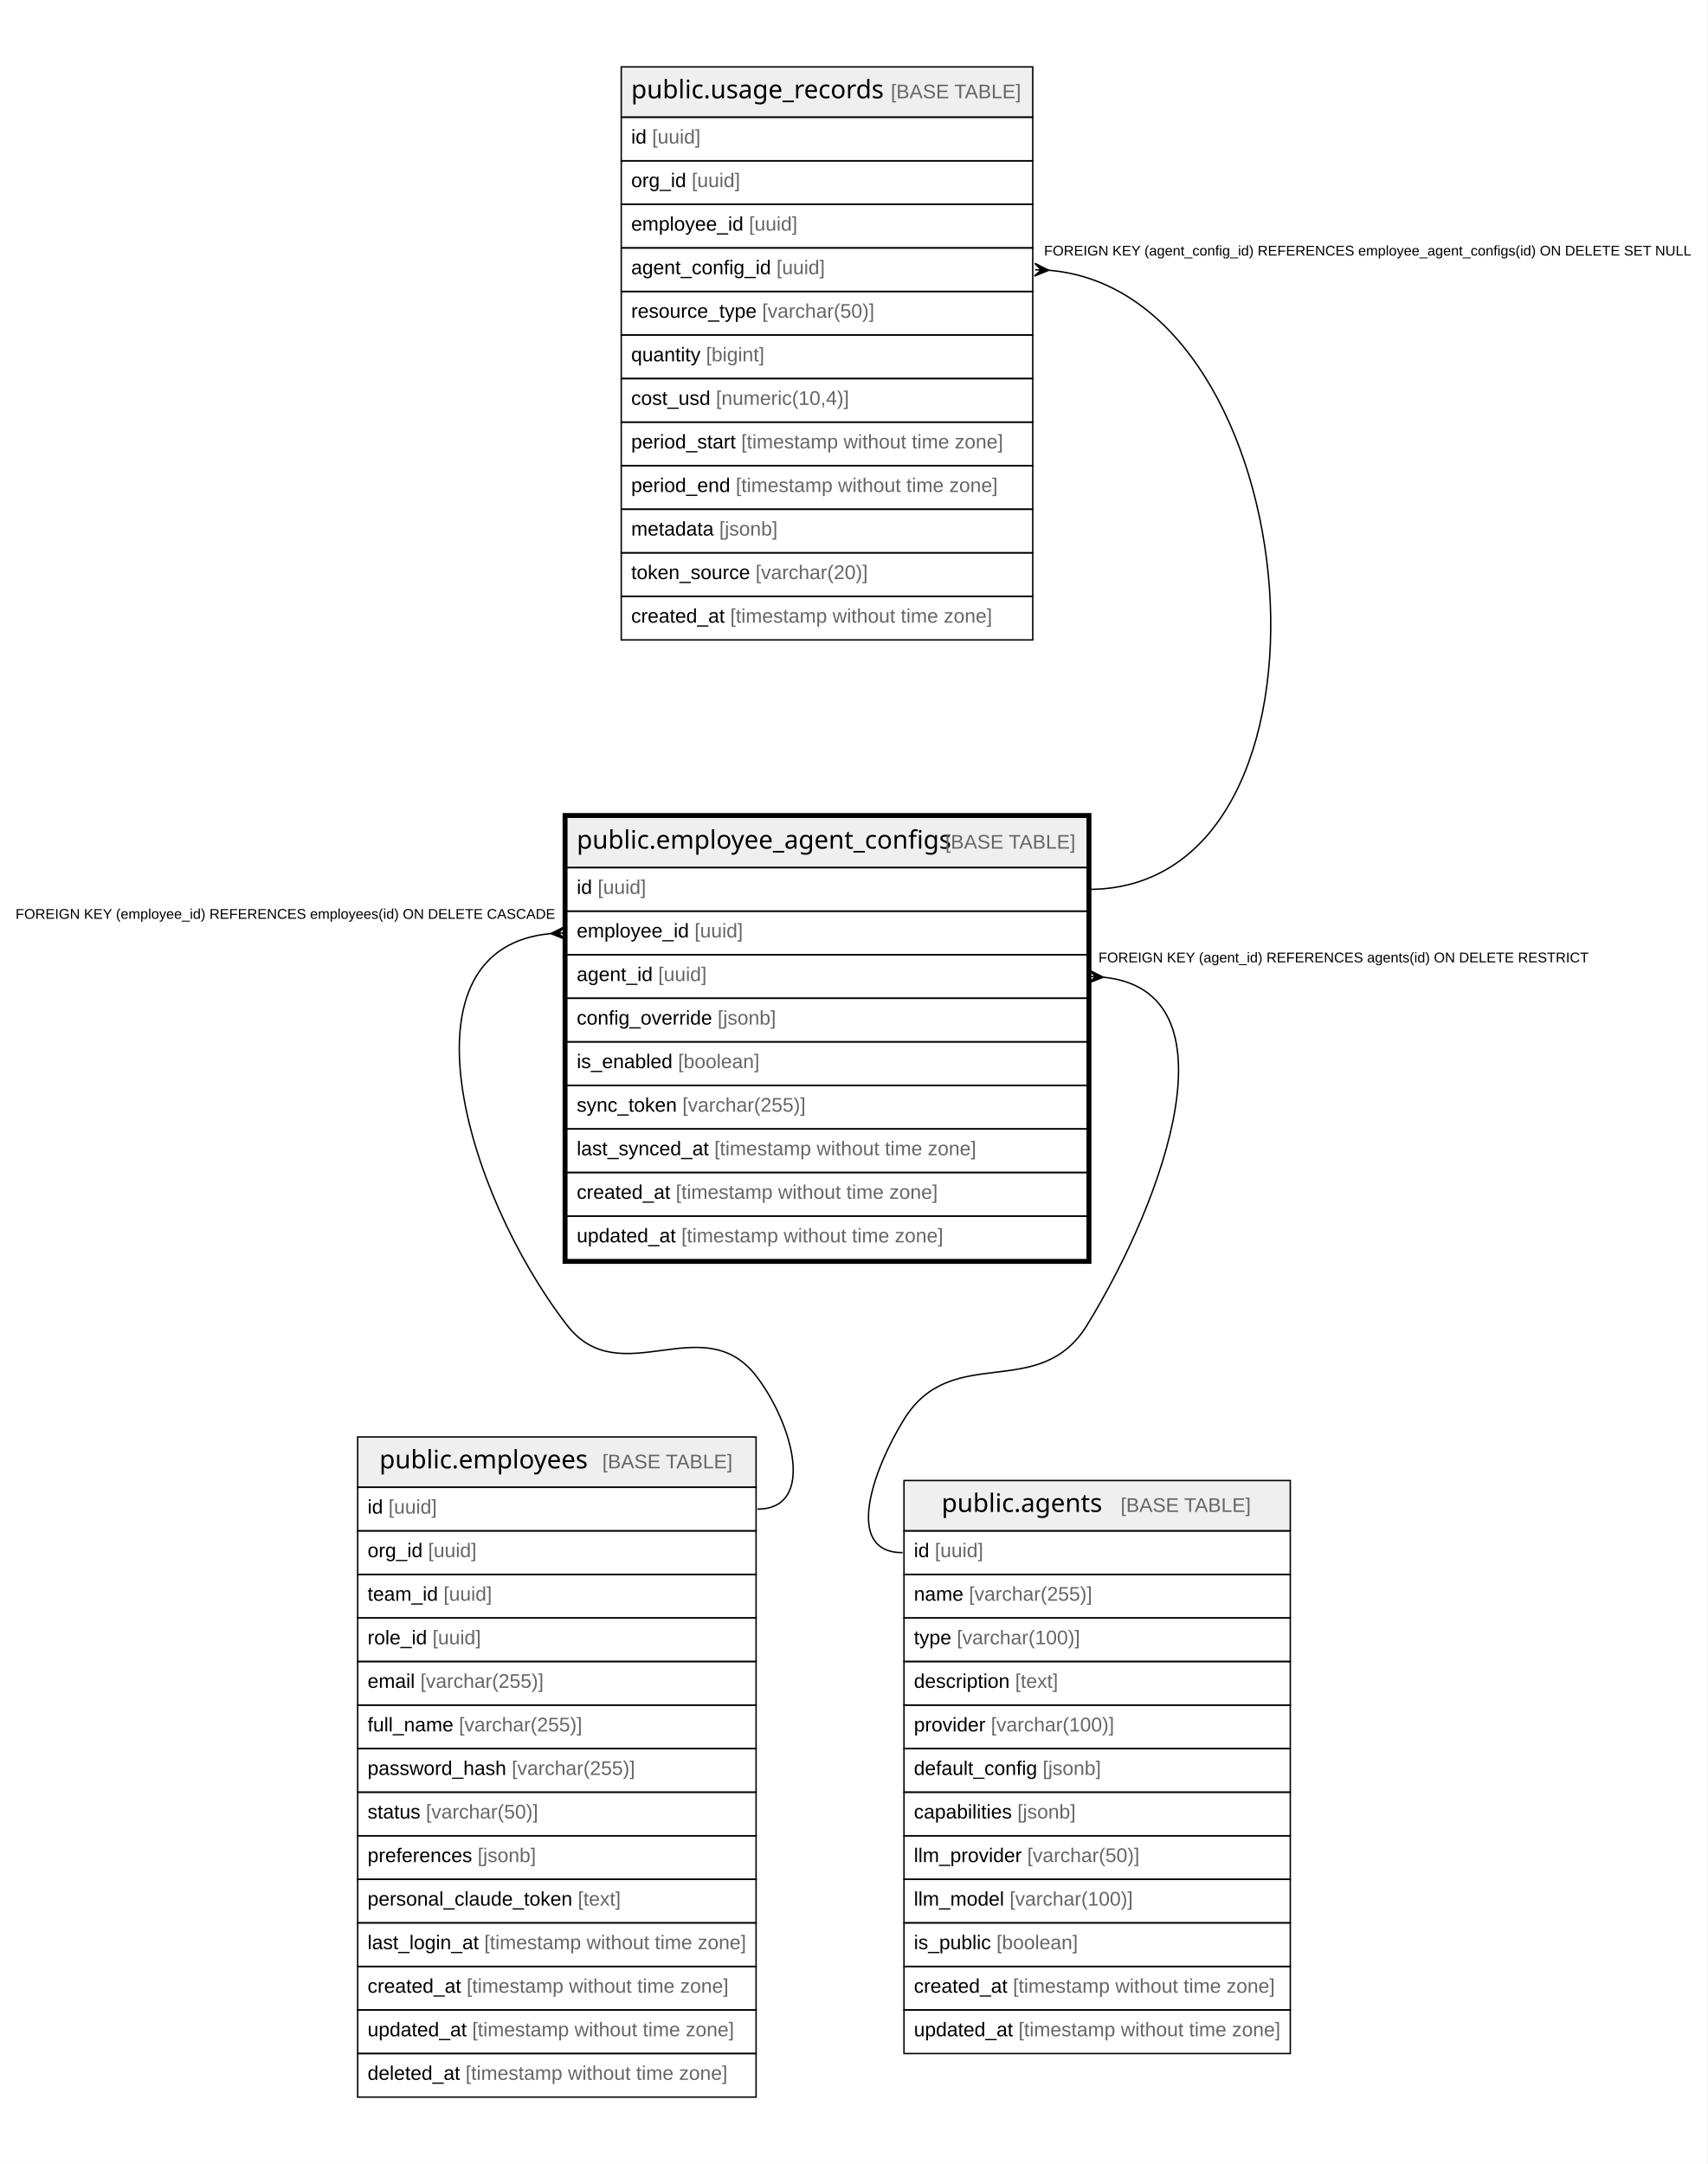
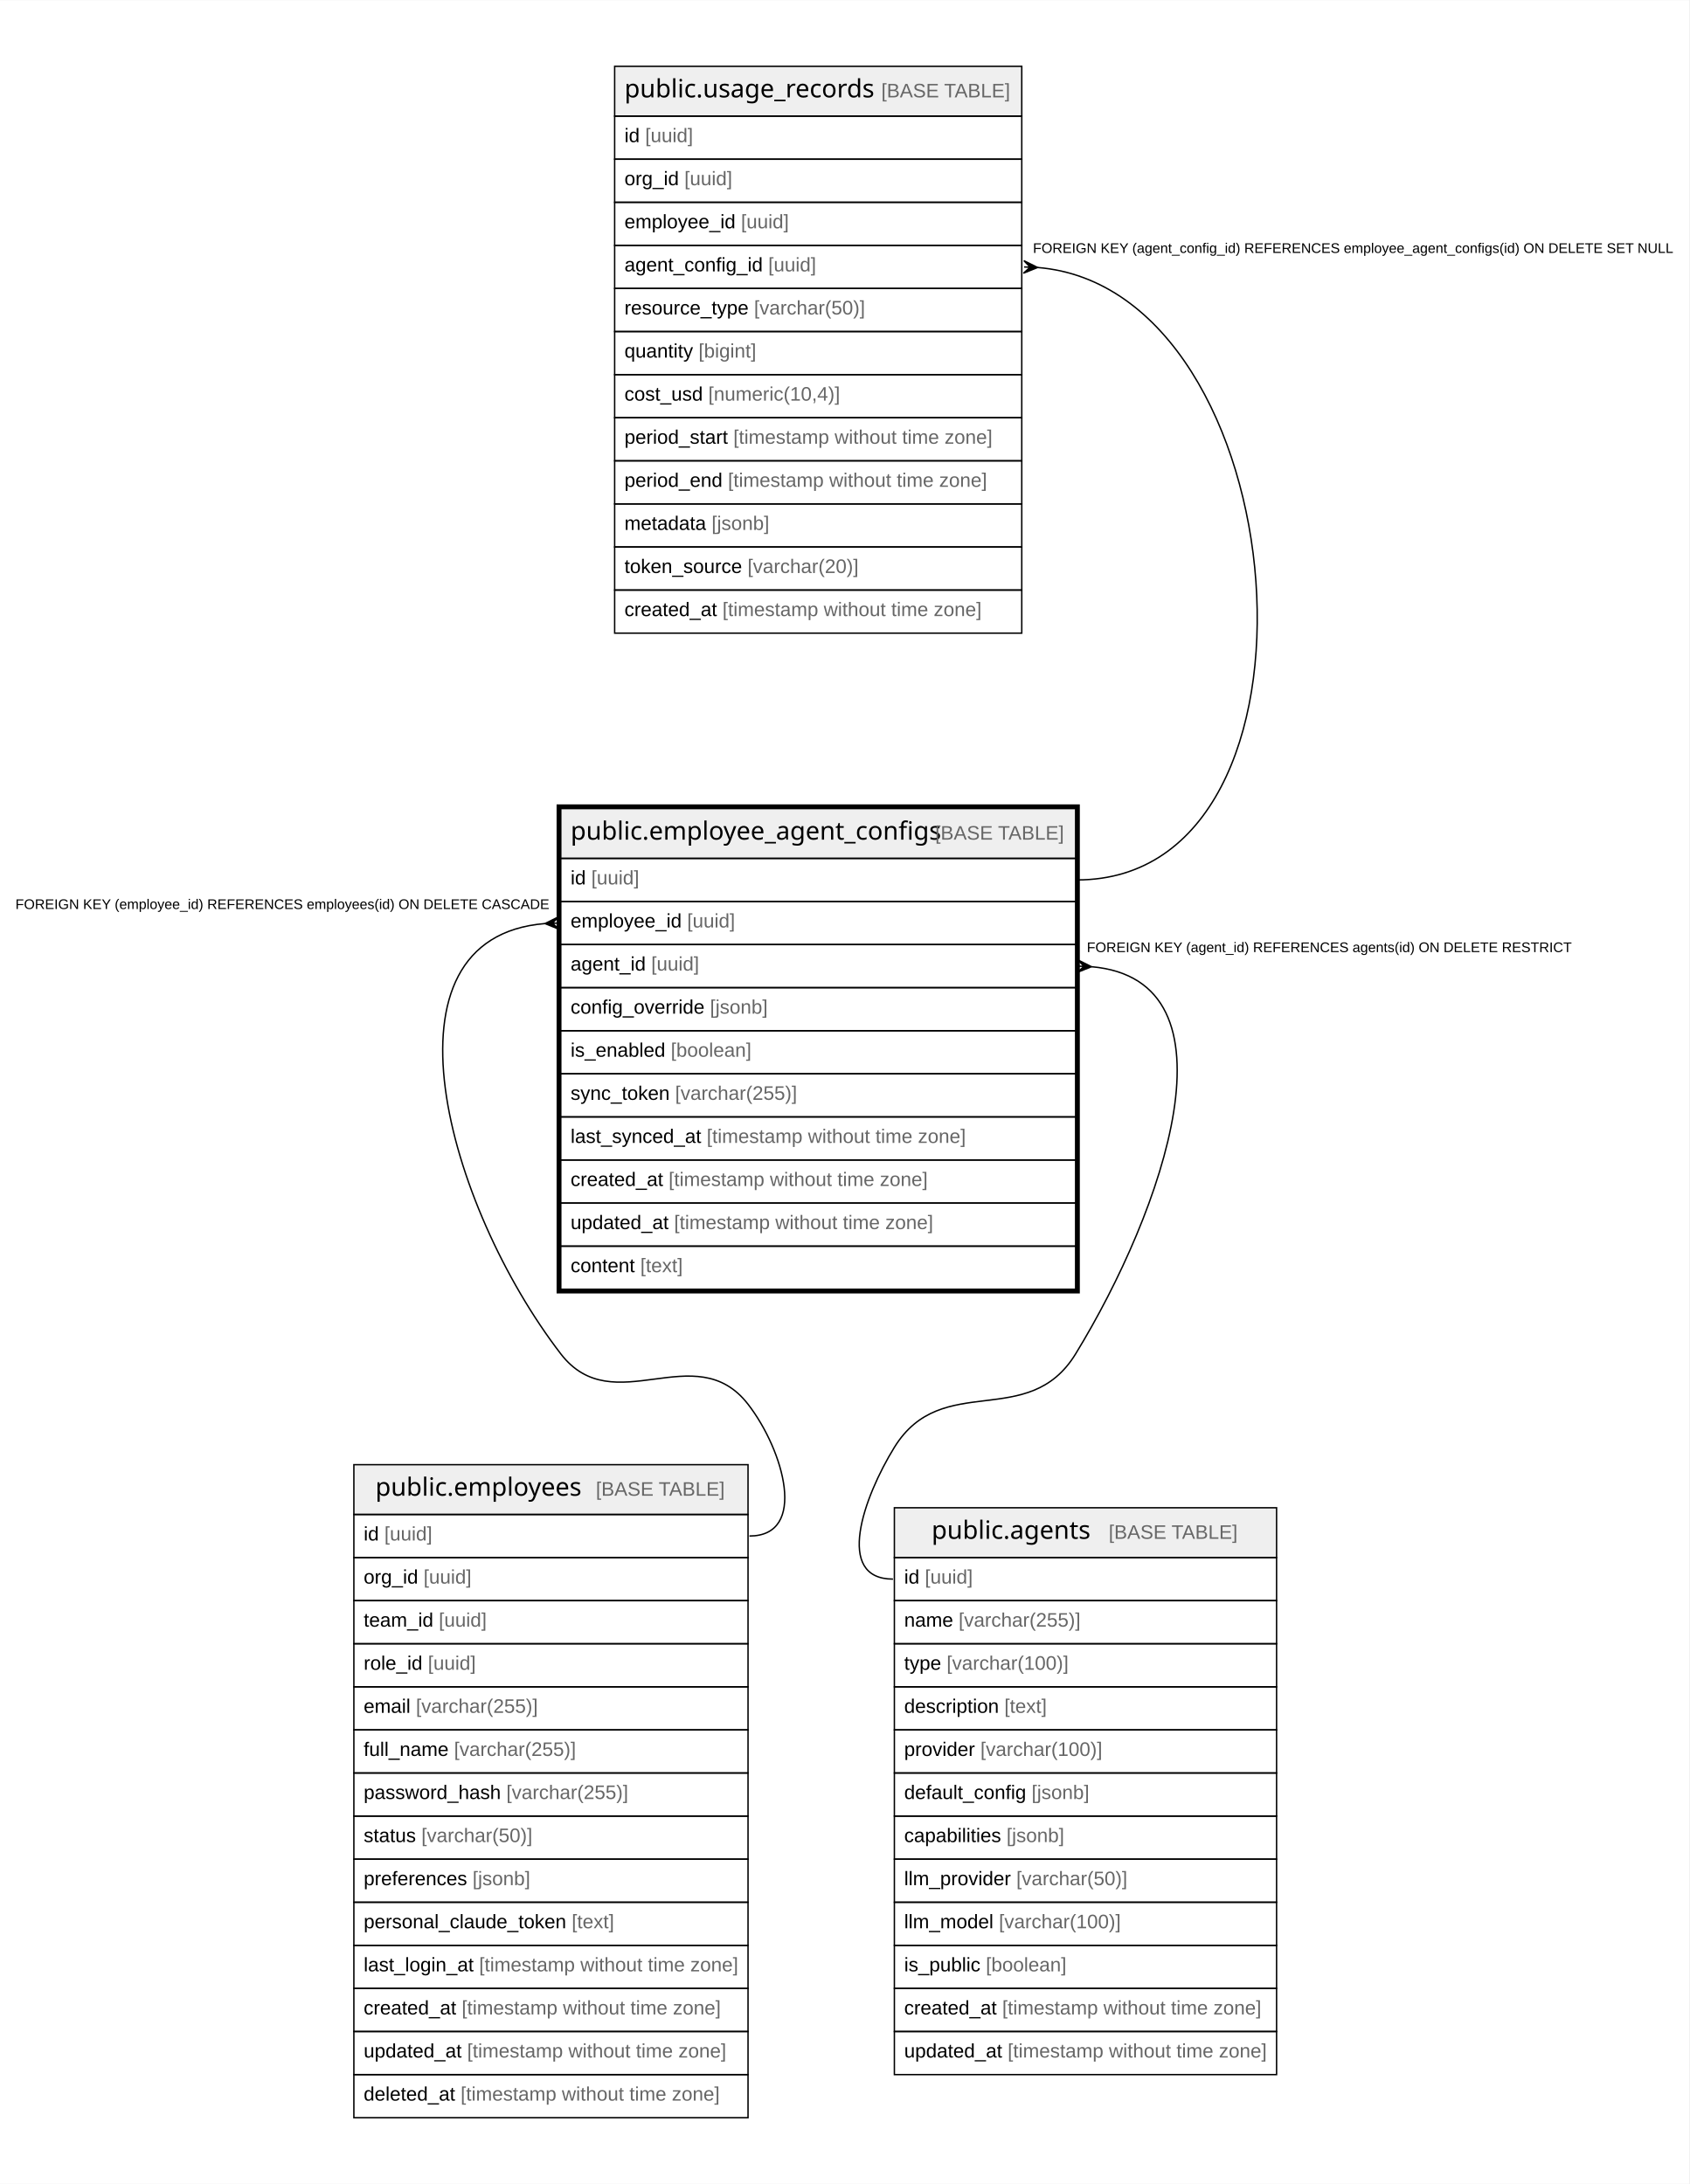
- <svg xmlns="http://www.w3.org/2000/svg" width="1207pt" height="1530pt" viewBox="0.00 0.00 1207.16 1530.00">
-   <g id="graph0" class="graph" transform="scale(1 1) rotate(0) translate(4 1526)">
-     <polygon fill="white" stroke="none" points="-4,4 -4,-1526 1203.16,-1526 1203.16,4 -4,4" />
+ <svg xmlns="http://www.w3.org/2000/svg" width="1207pt" height="1561pt" viewBox="0.00 0.00 1207.16 1560.80">
+   <g id="graph0" class="graph" transform="scale(1 1) rotate(0) translate(4 1556.8)">
+     <polygon fill="white" stroke="none" points="-4,4 -4,-1556.8 1203.16,-1556.8 1203.16,4 -4,4" />
    <g id="node1" class="node">
-       <polygon fill="#efefef" stroke="none" points="396.77,-912.6 396.77,-948.2 764.69,-948.2 764.69,-912.6 396.77,-912.6" />
-       <polygon fill="none" stroke="black" points="396.77,-912.6 396.77,-948.2 764.69,-948.2 764.69,-912.6 396.77,-912.6" />
-       <text text-anchor="start" x="403.77" y="-926" font-family="Arial Bold" font-size="18.00">public.employee_agent_configs</text>
-       <text text-anchor="start" x="633.2" y="-926" font-family="Arial" font-size="14.00">    </text>
-       <text text-anchor="start" x="664.32" y="-926" font-family="Arial" font-size="14.00" fill="#666666">[BASE TABLE]</text>
+       <polygon fill="#efefef" stroke="none" points="396.77,-943.4 396.77,-979 764.69,-979 764.69,-943.4 396.77,-943.4" />
+       <polygon fill="none" stroke="black" points="396.77,-943.4 396.77,-979 764.69,-979 764.69,-943.4 396.77,-943.4" />
+       <text text-anchor="start" x="403.77" y="-956.8" font-family="Arial Bold" font-size="18.00">public.employee_agent_configs</text>
+       <text text-anchor="start" x="633.2" y="-956.8" font-family="Arial" font-size="14.00">    </text>
+       <text text-anchor="start" x="664.32" y="-956.8" font-family="Arial" font-size="14.00" fill="#666666">[BASE TABLE]</text>
+       <polygon fill="none" stroke="black" points="396.77,-912.6 396.77,-943.4 764.69,-943.4 764.69,-912.6 396.77,-912.6" />
+       <text text-anchor="start" x="403.77" y="-924.8" font-family="Arial" font-size="14.00">id </text>
+       <text text-anchor="start" x="418.56" y="-924.8" font-family="Arial" font-size="14.00" fill="#666666">[uuid]</text>
      <polygon fill="none" stroke="black" points="396.77,-881.8 396.77,-912.6 764.69,-912.6 764.69,-881.8 396.77,-881.8" />
-       <text text-anchor="start" x="403.77" y="-894" font-family="Arial" font-size="14.00">id </text>
-       <text text-anchor="start" x="418.56" y="-894" font-family="Arial" font-size="14.00" fill="#666666">[uuid]</text>
+       <text text-anchor="start" x="403.77" y="-894" font-family="Arial" font-size="14.00">employee_id </text>
+       <text text-anchor="start" x="487.05" y="-894" font-family="Arial" font-size="14.00" fill="#666666">[uuid]</text>
      <polygon fill="none" stroke="black" points="396.77,-851 396.77,-881.8 764.69,-881.8 764.69,-851 396.77,-851" />
-       <text text-anchor="start" x="403.77" y="-863.2" font-family="Arial" font-size="14.00">employee_id </text>
-       <text text-anchor="start" x="487.05" y="-863.2" font-family="Arial" font-size="14.00" fill="#666666">[uuid]</text>
+       <text text-anchor="start" x="403.77" y="-863.2" font-family="Arial" font-size="14.00">agent_id </text>
+       <text text-anchor="start" x="461.38" y="-863.2" font-family="Arial" font-size="14.00" fill="#666666">[uuid]</text>
      <polygon fill="none" stroke="black" points="396.77,-820.2 396.77,-851 764.69,-851 764.69,-820.2 396.77,-820.2" />
-       <text text-anchor="start" x="403.77" y="-832.4" font-family="Arial" font-size="14.00">agent_id </text>
-       <text text-anchor="start" x="461.38" y="-832.4" font-family="Arial" font-size="14.00" fill="#666666">[uuid]</text>
+       <text text-anchor="start" x="403.77" y="-832.4" font-family="Arial" font-size="14.00">config_override </text>
+       <text text-anchor="start" x="503.39" y="-832.4" font-family="Arial" font-size="14.00" fill="#666666">[jsonb]</text>
      <polygon fill="none" stroke="black" points="396.77,-789.4 396.77,-820.2 764.69,-820.2 764.69,-789.4 396.77,-789.4" />
-       <text text-anchor="start" x="403.77" y="-801.6" font-family="Arial" font-size="14.00">config_override </text>
-       <text text-anchor="start" x="503.39" y="-801.6" font-family="Arial" font-size="14.00" fill="#666666">[jsonb]</text>
+       <text text-anchor="start" x="403.77" y="-801.6" font-family="Arial" font-size="14.00">is_enabled </text>
+       <text text-anchor="start" x="475.39" y="-801.6" font-family="Arial" font-size="14.00" fill="#666666">[boolean]</text>
      <polygon fill="none" stroke="black" points="396.77,-758.6 396.77,-789.4 764.69,-789.4 764.69,-758.6 396.77,-758.6" />
-       <text text-anchor="start" x="403.77" y="-770.8" font-family="Arial" font-size="14.00">is_enabled </text>
-       <text text-anchor="start" x="475.39" y="-770.8" font-family="Arial" font-size="14.00" fill="#666666">[boolean]</text>
+       <text text-anchor="start" x="403.77" y="-770.8" font-family="Arial" font-size="14.00">sync_token </text>
+       <text text-anchor="start" x="478.48" y="-770.8" font-family="Arial" font-size="14.00" fill="#666666">[varchar(255)]</text>
      <polygon fill="none" stroke="black" points="396.77,-727.8 396.77,-758.6 764.69,-758.6 764.69,-727.8 396.77,-727.8" />
-       <text text-anchor="start" x="403.77" y="-740" font-family="Arial" font-size="14.00">sync_token </text>
-       <text text-anchor="start" x="478.48" y="-740" font-family="Arial" font-size="14.00" fill="#666666">[varchar(255)]</text>
+       <text text-anchor="start" x="403.77" y="-740" font-family="Arial" font-size="14.00">last_synced_at </text>
+       <text text-anchor="start" x="501.05" y="-740" font-family="Arial" font-size="14.00" fill="#666666">[timestamp without time zone]</text>
      <polygon fill="none" stroke="black" points="396.77,-697 396.77,-727.8 764.69,-727.8 764.69,-697 396.77,-697" />
-       <text text-anchor="start" x="403.77" y="-709.2" font-family="Arial" font-size="14.00">last_synced_at </text>
-       <text text-anchor="start" x="501.05" y="-709.2" font-family="Arial" font-size="14.00" fill="#666666">[timestamp without time zone]</text>
+       <text text-anchor="start" x="403.77" y="-709.2" font-family="Arial" font-size="14.00">created_at </text>
+       <text text-anchor="start" x="473.82" y="-709.2" font-family="Arial" font-size="14.00" fill="#666666">[timestamp without time zone]</text>
      <polygon fill="none" stroke="black" points="396.77,-666.2 396.77,-697 764.69,-697 764.69,-666.2 396.77,-666.2" />
-       <text text-anchor="start" x="403.77" y="-678.4" font-family="Arial" font-size="14.00">created_at </text>
-       <text text-anchor="start" x="473.82" y="-678.4" font-family="Arial" font-size="14.00" fill="#666666">[timestamp without time zone]</text>
+       <text text-anchor="start" x="403.77" y="-678.4" font-family="Arial" font-size="14.00">updated_at </text>
+       <text text-anchor="start" x="477.73" y="-678.4" font-family="Arial" font-size="14.00" fill="#666666">[timestamp without time zone]</text>
      <polygon fill="none" stroke="black" points="396.77,-635.4 396.77,-666.2 764.69,-666.2 764.69,-635.4 396.77,-635.4" />
-       <text text-anchor="start" x="403.77" y="-647.6" font-family="Arial" font-size="14.00">updated_at </text>
-       <text text-anchor="start" x="477.73" y="-647.6" font-family="Arial" font-size="14.00" fill="#666666">[timestamp without time zone]</text>
-       <polygon fill="none" stroke="black" stroke-width="3" points="395.27,-633.9 395.27,-949.7 766.19,-949.7 766.19,-633.9 395.27,-633.9" />
+       <text text-anchor="start" x="403.77" y="-647.6" font-family="Arial" font-size="14.00">content </text>
+       <text text-anchor="start" x="453.59" y="-647.6" font-family="Arial" font-size="14.00" fill="#666666">[text]</text>
+       <polygon fill="none" stroke="black" stroke-width="3" points="395.27,-633.9 395.27,-980.5 766.19,-980.5 766.19,-633.9 395.27,-633.9" />
    </g>
    <g id="node3" class="node">
      <polygon fill="#efefef" stroke="none" points="248.89,-474.4 248.89,-510 530.58,-510 530.58,-474.4 248.89,-474.4" />
      <polygon fill="none" stroke="black" points="248.89,-474.4 248.89,-510 530.58,-510 530.58,-474.4 248.89,-474.4" />
      <text text-anchor="start" x="264.25" y="-487.8" font-family="Arial Bold" font-size="18.00">public.employees</text>
      <text text-anchor="start" x="390.72" y="-487.8" font-family="Arial" font-size="14.00">    </text>
      <text text-anchor="start" x="421.84" y="-487.8" font-family="Arial" font-size="14.00" fill="#666666">[BASE TABLE]</text>
      <polygon fill="none" stroke="black" points="248.89,-443.6 248.89,-474.4 530.58,-474.4 530.58,-443.6 248.89,-443.6" />
      <text text-anchor="start" x="255.89" y="-455.8" font-family="Arial" font-size="14.00">id </text>
      <text text-anchor="start" x="270.67" y="-455.8" font-family="Arial" font-size="14.00" fill="#666666">[uuid]</text>
      <polygon fill="none" stroke="black" points="248.89,-412.8 248.89,-443.6 530.58,-443.6 530.58,-412.8 248.89,-412.8" />
      <text text-anchor="start" x="255.89" y="-425" font-family="Arial" font-size="14.00">org_id </text>
      <text text-anchor="start" x="298.69" y="-425" font-family="Arial" font-size="14.00" fill="#666666">[uuid]</text>
      <polygon fill="none" stroke="black" points="248.89,-382 248.89,-412.8 530.58,-412.8 530.58,-382 248.89,-382" />
      <text text-anchor="start" x="255.89" y="-394.2" font-family="Arial" font-size="14.00">team_id </text>
      <text text-anchor="start" x="309.58" y="-394.2" font-family="Arial" font-size="14.00" fill="#666666">[uuid]</text>
      <polygon fill="none" stroke="black" points="248.89,-351.2 248.89,-382 530.58,-382 530.58,-351.2 248.89,-351.2" />
      <text text-anchor="start" x="255.89" y="-363.4" font-family="Arial" font-size="14.00">role_id </text>
      <text text-anchor="start" x="301.8" y="-363.4" font-family="Arial" font-size="14.00" fill="#666666">[uuid]</text>
      <polygon fill="none" stroke="black" points="248.89,-320.4 248.89,-351.2 530.58,-351.2 530.58,-320.4 248.89,-320.4" />
      <text text-anchor="start" x="255.89" y="-332.6" font-family="Arial" font-size="14.00">email </text>
      <text text-anchor="start" x="293.23" y="-332.6" font-family="Arial" font-size="14.00" fill="#666666">[varchar(255)]</text>
      <polygon fill="none" stroke="black" points="248.89,-289.6 248.89,-320.4 530.58,-320.4 530.58,-289.6 248.89,-289.6" />
      <text text-anchor="start" x="255.89" y="-301.8" font-family="Arial" font-size="14.00">full_name </text>
      <text text-anchor="start" x="320.48" y="-301.8" font-family="Arial" font-size="14.00" fill="#666666">[varchar(255)]</text>
      <polygon fill="none" stroke="black" points="248.89,-258.8 248.89,-289.6 530.58,-289.6 530.58,-258.8 248.89,-258.8" />
      <text text-anchor="start" x="255.89" y="-271" font-family="Arial" font-size="14.00">password_hash </text>
      <text text-anchor="start" x="357.84" y="-271" font-family="Arial" font-size="14.00" fill="#666666">[varchar(255)]</text>
      <polygon fill="none" stroke="black" points="248.89,-228 248.89,-258.8 530.58,-258.8 530.58,-228 248.89,-228" />
      <text text-anchor="start" x="255.89" y="-240.2" font-family="Arial" font-size="14.00">status </text>
      <text text-anchor="start" x="297.13" y="-240.2" font-family="Arial" font-size="14.00" fill="#666666">[varchar(50)]</text>
      <polygon fill="none" stroke="black" points="248.89,-197.2 248.89,-228 530.58,-228 530.58,-197.2 248.89,-197.2" />
      <text text-anchor="start" x="255.89" y="-209.4" font-family="Arial" font-size="14.00">preferences </text>
      <text text-anchor="start" x="333.71" y="-209.4" font-family="Arial" font-size="14.00" fill="#666666">[jsonb]</text>
      <polygon fill="none" stroke="black" points="248.89,-166.4 248.89,-197.2 530.58,-197.2 530.58,-166.4 248.89,-166.4" />
      <text text-anchor="start" x="255.89" y="-178.6" font-family="Arial" font-size="14.00">personal_claude_token </text>
      <text text-anchor="start" x="404.56" y="-178.6" font-family="Arial" font-size="14.00" fill="#666666">[text]</text>
      <polygon fill="none" stroke="black" points="248.89,-135.6 248.89,-166.4 530.58,-166.4 530.58,-135.6 248.89,-135.6" />
      <text text-anchor="start" x="255.89" y="-147.8" font-family="Arial" font-size="14.00">last_login_at </text>
      <text text-anchor="start" x="338.39" y="-147.8" font-family="Arial" font-size="14.00" fill="#666666">[timestamp without time zone]</text>
      <polygon fill="none" stroke="black" points="248.89,-104.8 248.89,-135.6 530.58,-135.6 530.58,-104.8 248.89,-104.8" />
      <text text-anchor="start" x="255.89" y="-117" font-family="Arial" font-size="14.00">created_at </text>
      <text text-anchor="start" x="325.94" y="-117" font-family="Arial" font-size="14.00" fill="#666666">[timestamp without time zone]</text>
      <polygon fill="none" stroke="black" points="248.89,-74 248.89,-104.8 530.58,-104.8 530.58,-74 248.89,-74" />
      <text text-anchor="start" x="255.89" y="-86.2" font-family="Arial" font-size="14.00">updated_at </text>
      <text text-anchor="start" x="329.85" y="-86.2" font-family="Arial" font-size="14.00" fill="#666666">[timestamp without time zone]</text>
      <polygon fill="none" stroke="black" points="248.89,-43.2 248.89,-74 530.58,-74 530.58,-43.2 248.89,-43.2" />
      <text text-anchor="start" x="255.89" y="-55.4" font-family="Arial" font-size="14.00">deleted_at </text>
      <text text-anchor="start" x="325.17" y="-55.4" font-family="Arial" font-size="14.00" fill="#666666">[timestamp without time zone]</text>
    </g>
    <g id="edge2" class="edge">
-       <path fill="none" stroke="black" d="M385.38,-865.94C275.47,-855.95 323.85,-683.98 396.77,-589.2 434.32,-540.39 492.85,-601.88 530.58,-553.2 556.22,-520.11 573.45,-459 531.58,-459" />
-       <polygon fill="black" stroke="black" points="385.45,-865.95 395.24,-870.88 390.78,-866.18 395.1,-866.37 395.1,-866.37 395.1,-866.37 390.78,-866.18 395.64,-861.89 385.45,-865.95" />
-       <text text-anchor="start" x="7" y="-876.4" font-family="Arial" font-size="10.00">FOREIGN KEY (employee_id) REFERENCES employees(id) ON DELETE CASCADE</text>
+       <path fill="none" stroke="black" d="M385.34,-896.79C261.77,-886.74 315.52,-694.85 396.77,-589.2 434.32,-540.38 492.85,-601.88 530.58,-553.2 556.22,-520.11 573.45,-459 531.58,-459" />
+       <polygon fill="black" stroke="black" points="385.45,-896.79 395.26,-901.68 390.78,-897 395.1,-897.17 395.1,-897.17 395.1,-897.17 390.78,-897 395.62,-892.69 385.45,-896.79" />
+       <text text-anchor="start" x="7" y="-907.2" font-family="Arial" font-size="10.00">FOREIGN KEY (employee_id) REFERENCES employees(id) ON DELETE CASCADE</text>
    </g>
    <g id="node4" class="node">
      <polygon fill="#efefef" stroke="none" points="635.16,-443.6 635.16,-479.2 908.3,-479.2 908.3,-443.6 635.16,-443.6" />
      <polygon fill="none" stroke="black" points="635.16,-443.6 635.16,-479.2 908.3,-479.2 908.3,-443.6 635.16,-443.6" />
      <text text-anchor="start" x="661.75" y="-457" font-family="Arial Bold" font-size="18.00">public.agents</text>
      <text text-anchor="start" x="757.23" y="-457" font-family="Arial" font-size="14.00">    </text>
      <text text-anchor="start" x="788.34" y="-457" font-family="Arial" font-size="14.00" fill="#666666">[BASE TABLE]</text>
      <polygon fill="none" stroke="black" points="635.16,-412.8 635.16,-443.6 908.3,-443.6 908.3,-412.8 635.16,-412.8" />
      <text text-anchor="start" x="642.16" y="-425" font-family="Arial" font-size="14.00">id </text>
      <text text-anchor="start" x="656.95" y="-425" font-family="Arial" font-size="14.00" fill="#666666">[uuid]</text>
      <polygon fill="none" stroke="black" points="635.16,-382 635.16,-412.8 908.3,-412.8 908.3,-382 635.16,-382" />
      <text text-anchor="start" x="642.16" y="-394.2" font-family="Arial" font-size="14.00">name </text>
      <text text-anchor="start" x="681.07" y="-394.2" font-family="Arial" font-size="14.00" fill="#666666">[varchar(255)]</text>
      <polygon fill="none" stroke="black" points="635.16,-351.2 635.16,-382 908.3,-382 908.3,-351.2 635.16,-351.2" />
      <text text-anchor="start" x="642.16" y="-363.4" font-family="Arial" font-size="14.00">type </text>
      <text text-anchor="start" x="672.51" y="-363.4" font-family="Arial" font-size="14.00" fill="#666666">[varchar(100)]</text>
      <polygon fill="none" stroke="black" points="635.16,-320.4 635.16,-351.2 908.3,-351.2 908.3,-320.4 635.16,-320.4" />
      <text text-anchor="start" x="642.16" y="-332.6" font-family="Arial" font-size="14.00">description </text>
      <text text-anchor="start" x="713.75" y="-332.6" font-family="Arial" font-size="14.00" fill="#666666">[text]</text>
      <polygon fill="none" stroke="black" points="635.16,-289.6 635.16,-320.4 908.3,-320.4 908.3,-289.6 635.16,-289.6" />
      <text text-anchor="start" x="642.16" y="-301.8" font-family="Arial" font-size="14.00">provider </text>
      <text text-anchor="start" x="696.63" y="-301.8" font-family="Arial" font-size="14.00" fill="#666666">[varchar(100)]</text>
      <polygon fill="none" stroke="black" points="635.16,-258.8 635.16,-289.6 908.3,-289.6 908.3,-258.8 635.16,-258.8" />
      <text text-anchor="start" x="642.16" y="-271" font-family="Arial" font-size="14.00">default_config </text>
      <text text-anchor="start" x="733.23" y="-271" font-family="Arial" font-size="14.00" fill="#666666">[jsonb]</text>
      <polygon fill="none" stroke="black" points="635.16,-228 635.16,-258.8 908.3,-258.8 908.3,-228 635.16,-228" />
      <text text-anchor="start" x="642.16" y="-240.2" font-family="Arial" font-size="14.00">capabilities </text>
      <text text-anchor="start" x="715.31" y="-240.2" font-family="Arial" font-size="14.00" fill="#666666">[jsonb]</text>
      <polygon fill="none" stroke="black" points="635.16,-197.2 635.16,-228 908.3,-228 908.3,-197.2 635.16,-197.2" />
      <text text-anchor="start" x="642.16" y="-209.4" font-family="Arial" font-size="14.00">llm_provider </text>
      <text text-anchor="start" x="722.3" y="-209.4" font-family="Arial" font-size="14.00" fill="#666666">[varchar(50)]</text>
      <polygon fill="none" stroke="black" points="635.16,-166.4 635.16,-197.2 908.3,-197.2 908.3,-166.4 635.16,-166.4" />
      <text text-anchor="start" x="642.16" y="-178.6" font-family="Arial" font-size="14.00">llm_model </text>
      <text text-anchor="start" x="709.85" y="-178.6" font-family="Arial" font-size="14.00" fill="#666666">[varchar(100)]</text>
      <polygon fill="none" stroke="black" points="635.16,-135.6 635.16,-166.4 908.3,-166.4 908.3,-135.6 635.16,-135.6" />
      <text text-anchor="start" x="642.16" y="-147.8" font-family="Arial" font-size="14.00">is_public </text>
      <text text-anchor="start" x="700.53" y="-147.8" font-family="Arial" font-size="14.00" fill="#666666">[boolean]</text>
      <polygon fill="none" stroke="black" points="635.16,-104.8 635.16,-135.6 908.3,-135.6 908.3,-104.8 635.16,-104.8" />
      <text text-anchor="start" x="642.16" y="-117" font-family="Arial" font-size="14.00">created_at </text>
      <text text-anchor="start" x="712.21" y="-117" font-family="Arial" font-size="14.00" fill="#666666">[timestamp without time zone]</text>
      <polygon fill="none" stroke="black" points="635.16,-74 635.16,-104.8 908.3,-104.8 908.3,-74 635.16,-74" />
      <text text-anchor="start" x="642.16" y="-86.2" font-family="Arial" font-size="14.00">updated_at </text>
      <text text-anchor="start" x="716.12" y="-86.2" font-family="Arial" font-size="14.00" fill="#666666">[timestamp without time zone]</text>
    </g>
    <g id="edge3" class="edge">
-       <path fill="none" stroke="black" d="M776.07,-835.1C871.66,-825.51 819.97,-679.5 764.69,-589.2 730.87,-533.96 669.16,-577.53 635.16,-522.4 613.18,-486.76 592.29,-428.2 634.16,-428.2" />
-       <polygon fill="black" stroke="black" points="776.01,-835.1 765.81,-831.09 770.69,-835.36 766.36,-835.57 766.36,-835.57 766.36,-835.57 770.69,-835.36 766.24,-840.08 776.01,-835.1" />
-       <text text-anchor="start" x="772.69" y="-845.6" font-family="Arial" font-size="10.00">FOREIGN KEY (agent_id) REFERENCES agents(id) ON DELETE RESTRICT</text>
+       <path fill="none" stroke="black" d="M776.05,-865.96C885.38,-856.37 827.11,-691.21 764.69,-589.2 730.88,-533.95 669.16,-577.53 635.16,-522.4 613.18,-486.76 592.29,-428.2 634.16,-428.2" />
+       <polygon fill="black" stroke="black" points="776.02,-865.96 765.84,-861.89 770.69,-866.19 766.36,-866.37 766.36,-866.37 766.36,-866.37 770.69,-866.19 766.22,-870.88 776.02,-865.96" />
+       <text text-anchor="start" x="772.69" y="-876.4" font-family="Arial" font-size="10.00">FOREIGN KEY (agent_id) REFERENCES agents(id) ON DELETE RESTRICT</text>
    </g>
    <g id="node2" class="node">
-       <polygon fill="#efefef" stroke="none" points="435.26,-1443.2 435.26,-1478.8 726.2,-1478.8 726.2,-1443.2 435.26,-1443.2" />
-       <polygon fill="none" stroke="black" points="435.26,-1443.2 435.26,-1478.8 726.2,-1478.8 726.2,-1443.2 435.26,-1443.2" />
-       <text text-anchor="start" x="442.26" y="-1456.6" font-family="Arial Bold" font-size="18.00">public.usage_records</text>
-       <text text-anchor="start" x="594.71" y="-1456.6" font-family="Arial" font-size="14.00">    </text>
-       <text text-anchor="start" x="625.83" y="-1456.6" font-family="Arial" font-size="14.00" fill="#666666">[BASE TABLE]</text>
+       <polygon fill="#efefef" stroke="none" points="435.26,-1474 435.26,-1509.6 726.2,-1509.6 726.2,-1474 435.26,-1474" />
+       <polygon fill="none" stroke="black" points="435.26,-1474 435.26,-1509.6 726.2,-1509.6 726.2,-1474 435.26,-1474" />
+       <text text-anchor="start" x="442.26" y="-1487.4" font-family="Arial Bold" font-size="18.00">public.usage_records</text>
+       <text text-anchor="start" x="594.71" y="-1487.4" font-family="Arial" font-size="14.00">    </text>
+       <text text-anchor="start" x="625.83" y="-1487.4" font-family="Arial" font-size="14.00" fill="#666666">[BASE TABLE]</text>
+       <polygon fill="none" stroke="black" points="435.26,-1443.2 435.26,-1474 726.2,-1474 726.2,-1443.2 435.26,-1443.2" />
+       <text text-anchor="start" x="442.26" y="-1455.4" font-family="Arial" font-size="14.00">id </text>
+       <text text-anchor="start" x="457.05" y="-1455.4" font-family="Arial" font-size="14.00" fill="#666666">[uuid]</text>
      <polygon fill="none" stroke="black" points="435.26,-1412.4 435.26,-1443.2 726.2,-1443.2 726.2,-1412.4 435.26,-1412.4" />
-       <text text-anchor="start" x="442.26" y="-1424.6" font-family="Arial" font-size="14.00">id </text>
-       <text text-anchor="start" x="457.05" y="-1424.6" font-family="Arial" font-size="14.00" fill="#666666">[uuid]</text>
+       <text text-anchor="start" x="442.26" y="-1424.6" font-family="Arial" font-size="14.00">org_id </text>
+       <text text-anchor="start" x="485.07" y="-1424.6" font-family="Arial" font-size="14.00" fill="#666666">[uuid]</text>
      <polygon fill="none" stroke="black" points="435.26,-1381.6 435.26,-1412.4 726.2,-1412.4 726.2,-1381.6 435.26,-1381.6" />
-       <text text-anchor="start" x="442.26" y="-1393.8" font-family="Arial" font-size="14.00">org_id </text>
-       <text text-anchor="start" x="485.07" y="-1393.8" font-family="Arial" font-size="14.00" fill="#666666">[uuid]</text>
+       <text text-anchor="start" x="442.26" y="-1393.8" font-family="Arial" font-size="14.00">employee_id </text>
+       <text text-anchor="start" x="525.54" y="-1393.8" font-family="Arial" font-size="14.00" fill="#666666">[uuid]</text>
      <polygon fill="none" stroke="black" points="435.26,-1350.8 435.26,-1381.6 726.2,-1381.6 726.2,-1350.8 435.26,-1350.8" />
-       <text text-anchor="start" x="442.26" y="-1363" font-family="Arial" font-size="14.00">employee_id </text>
-       <text text-anchor="start" x="525.54" y="-1363" font-family="Arial" font-size="14.00" fill="#666666">[uuid]</text>
+       <text text-anchor="start" x="442.26" y="-1363" font-family="Arial" font-size="14.00">agent_config_id </text>
+       <text text-anchor="start" x="545.02" y="-1363" font-family="Arial" font-size="14.00" fill="#666666">[uuid]</text>
      <polygon fill="none" stroke="black" points="435.26,-1320 435.26,-1350.8 726.2,-1350.8 726.2,-1320 435.26,-1320" />
-       <text text-anchor="start" x="442.26" y="-1332.2" font-family="Arial" font-size="14.00">agent_config_id </text>
-       <text text-anchor="start" x="545.02" y="-1332.2" font-family="Arial" font-size="14.00" fill="#666666">[uuid]</text>
+       <text text-anchor="start" x="442.26" y="-1332.2" font-family="Arial" font-size="14.00">resource_type </text>
+       <text text-anchor="start" x="534.87" y="-1332.2" font-family="Arial" font-size="14.00" fill="#666666">[varchar(50)]</text>
      <polygon fill="none" stroke="black" points="435.26,-1289.2 435.26,-1320 726.2,-1320 726.2,-1289.2 435.26,-1289.2" />
-       <text text-anchor="start" x="442.26" y="-1301.4" font-family="Arial" font-size="14.00">resource_type </text>
-       <text text-anchor="start" x="534.87" y="-1301.4" font-family="Arial" font-size="14.00" fill="#666666">[varchar(50)]</text>
+       <text text-anchor="start" x="442.26" y="-1301.4" font-family="Arial" font-size="14.00">quantity </text>
+       <text text-anchor="start" x="495.19" y="-1301.4" font-family="Arial" font-size="14.00" fill="#666666">[bigint]</text>
      <polygon fill="none" stroke="black" points="435.26,-1258.4 435.26,-1289.2 726.2,-1289.2 726.2,-1258.4 435.26,-1258.4" />
-       <text text-anchor="start" x="442.26" y="-1270.6" font-family="Arial" font-size="14.00">quantity </text>
-       <text text-anchor="start" x="495.19" y="-1270.6" font-family="Arial" font-size="14.00" fill="#666666">[bigint]</text>
+       <text text-anchor="start" x="442.26" y="-1270.6" font-family="Arial" font-size="14.00">cost_usd </text>
+       <text text-anchor="start" x="502.19" y="-1270.6" font-family="Arial" font-size="14.00" fill="#666666">[numeric(10,4)]</text>
      <polygon fill="none" stroke="black" points="435.26,-1227.6 435.26,-1258.4 726.2,-1258.4 726.2,-1227.6 435.26,-1227.6" />
-       <text text-anchor="start" x="442.26" y="-1239.8" font-family="Arial" font-size="14.00">cost_usd </text>
-       <text text-anchor="start" x="502.19" y="-1239.8" font-family="Arial" font-size="14.00" fill="#666666">[numeric(10,4)]</text>
+       <text text-anchor="start" x="442.26" y="-1239.8" font-family="Arial" font-size="14.00">period_start </text>
+       <text text-anchor="start" x="520.08" y="-1239.8" font-family="Arial" font-size="14.00" fill="#666666">[timestamp without time zone]</text>
      <polygon fill="none" stroke="black" points="435.26,-1196.8 435.26,-1227.6 726.2,-1227.6 726.2,-1196.8 435.26,-1196.8" />
-       <text text-anchor="start" x="442.26" y="-1209" font-family="Arial" font-size="14.00">period_start </text>
-       <text text-anchor="start" x="520.08" y="-1209" font-family="Arial" font-size="14.00" fill="#666666">[timestamp without time zone]</text>
+       <text text-anchor="start" x="442.26" y="-1209" font-family="Arial" font-size="14.00">period_end </text>
+       <text text-anchor="start" x="516.22" y="-1209" font-family="Arial" font-size="14.00" fill="#666666">[timestamp without time zone]</text>
      <polygon fill="none" stroke="black" points="435.26,-1166 435.26,-1196.8 726.2,-1196.8 726.2,-1166 435.26,-1166" />
-       <text text-anchor="start" x="442.26" y="-1178.2" font-family="Arial" font-size="14.00">period_end </text>
-       <text text-anchor="start" x="516.22" y="-1178.2" font-family="Arial" font-size="14.00" fill="#666666">[timestamp without time zone]</text>
+       <text text-anchor="start" x="442.26" y="-1178.2" font-family="Arial" font-size="14.00">metadata </text>
+       <text text-anchor="start" x="504.53" y="-1178.2" font-family="Arial" font-size="14.00" fill="#666666">[jsonb]</text>
      <polygon fill="none" stroke="black" points="435.26,-1135.2 435.26,-1166 726.2,-1166 726.2,-1135.2 435.26,-1135.2" />
-       <text text-anchor="start" x="442.26" y="-1147.4" font-family="Arial" font-size="14.00">metadata </text>
-       <text text-anchor="start" x="504.53" y="-1147.4" font-family="Arial" font-size="14.00" fill="#666666">[jsonb]</text>
+       <text text-anchor="start" x="442.26" y="-1147.4" font-family="Arial" font-size="14.00">token_source </text>
+       <text text-anchor="start" x="530.21" y="-1147.4" font-family="Arial" font-size="14.00" fill="#666666">[varchar(20)]</text>
      <polygon fill="none" stroke="black" points="435.26,-1104.4 435.26,-1135.2 726.2,-1135.2 726.2,-1104.4 435.26,-1104.4" />
-       <text text-anchor="start" x="442.26" y="-1116.6" font-family="Arial" font-size="14.00">token_source </text>
-       <text text-anchor="start" x="530.21" y="-1116.6" font-family="Arial" font-size="14.00" fill="#666666">[varchar(20)]</text>
-       <polygon fill="none" stroke="black" points="435.26,-1073.6 435.26,-1104.4 726.2,-1104.4 726.2,-1073.6 435.26,-1073.6" />
-       <text text-anchor="start" x="442.26" y="-1085.8" font-family="Arial" font-size="14.00">created_at </text>
-       <text text-anchor="start" x="512.31" y="-1085.8" font-family="Arial" font-size="14.00" fill="#666666">[timestamp without time zone]</text>
+       <text text-anchor="start" x="442.26" y="-1116.6" font-family="Arial" font-size="14.00">created_at </text>
+       <text text-anchor="start" x="512.31" y="-1116.6" font-family="Arial" font-size="14.00" fill="#666666">[timestamp without time zone]</text>
    </g>
    <g id="edge1" class="edge">
-       <path fill="none" stroke="black" d="M737.36,-1335C923.99,-1320.13 957.76,-897.2 765.69,-897.2" />
-       <polygon fill="black" stroke="black" points="737.53,-1334.99 727.36,-1330.89 732.2,-1335.2 727.87,-1335.37 727.87,-1335.37 727.87,-1335.37 732.2,-1335.2 727.71,-1339.88 737.53,-1334.99" />
-       <text text-anchor="start" x="734.2" y="-1345.4" font-family="Arial" font-size="10.00">FOREIGN KEY (agent_config_id) REFERENCES employee_agent_configs(id) ON DELETE SET NULL</text>
+       <path fill="none" stroke="black" d="M737.36,-1365.8C923.99,-1350.93 957.76,-928 765.69,-928" />
+       <polygon fill="black" stroke="black" points="737.53,-1365.79 727.36,-1361.69 732.2,-1366 727.87,-1366.17 727.87,-1366.17 727.87,-1366.17 732.2,-1366 727.71,-1370.68 737.53,-1365.79" />
+       <text text-anchor="start" x="734.2" y="-1376.2" font-family="Arial" font-size="10.00">FOREIGN KEY (agent_config_id) REFERENCES employee_agent_configs(id) ON DELETE SET NULL</text>
    </g>
  </g>
</svg>
